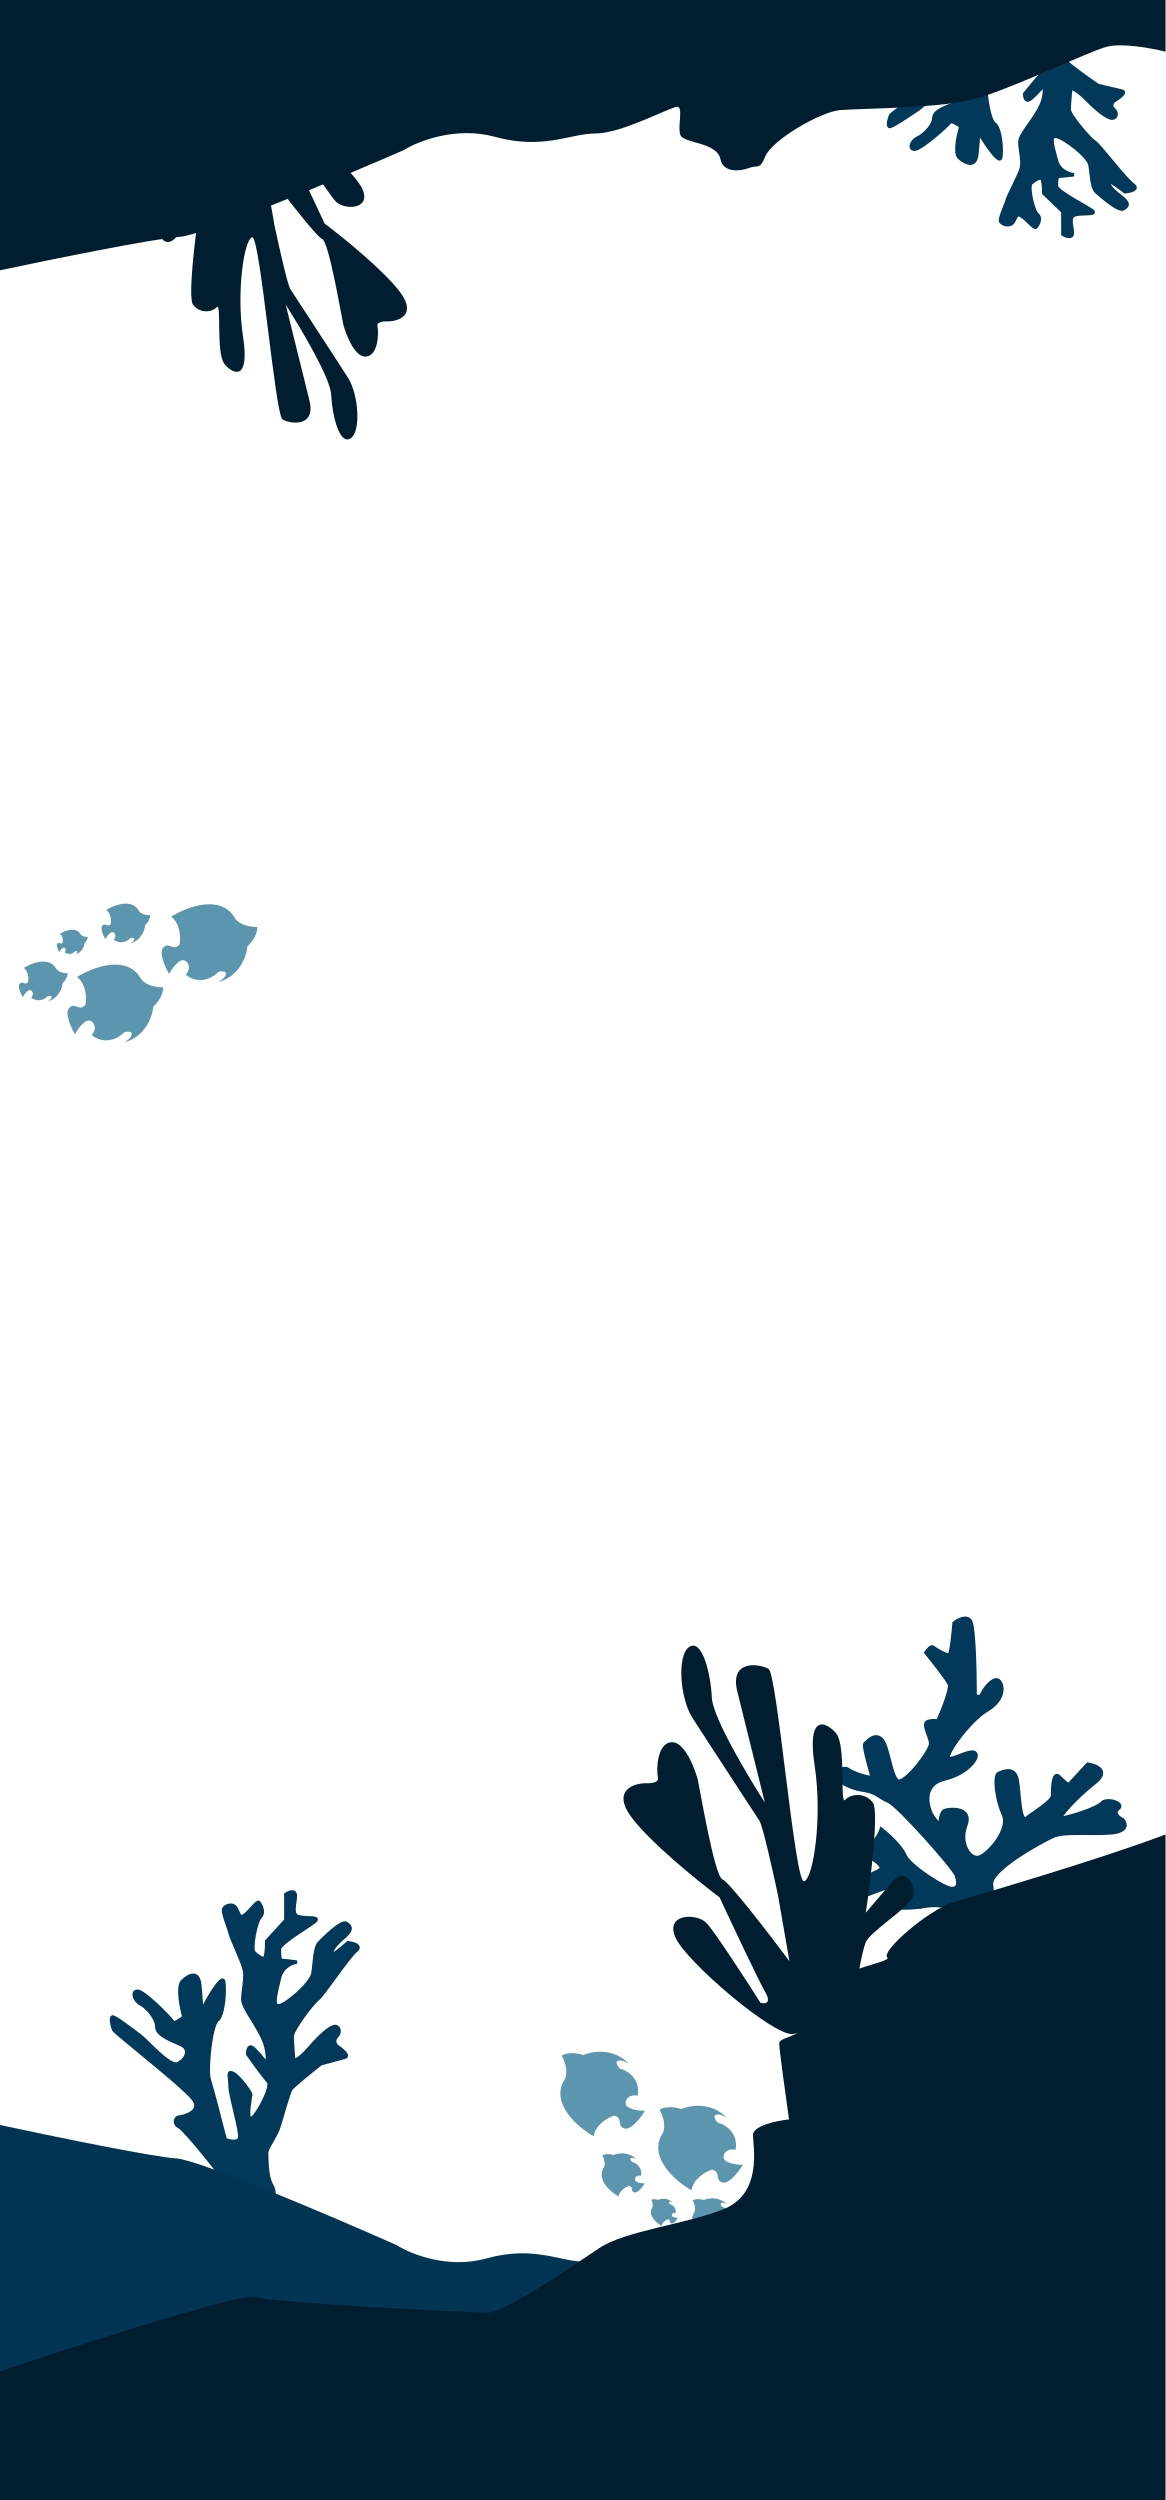
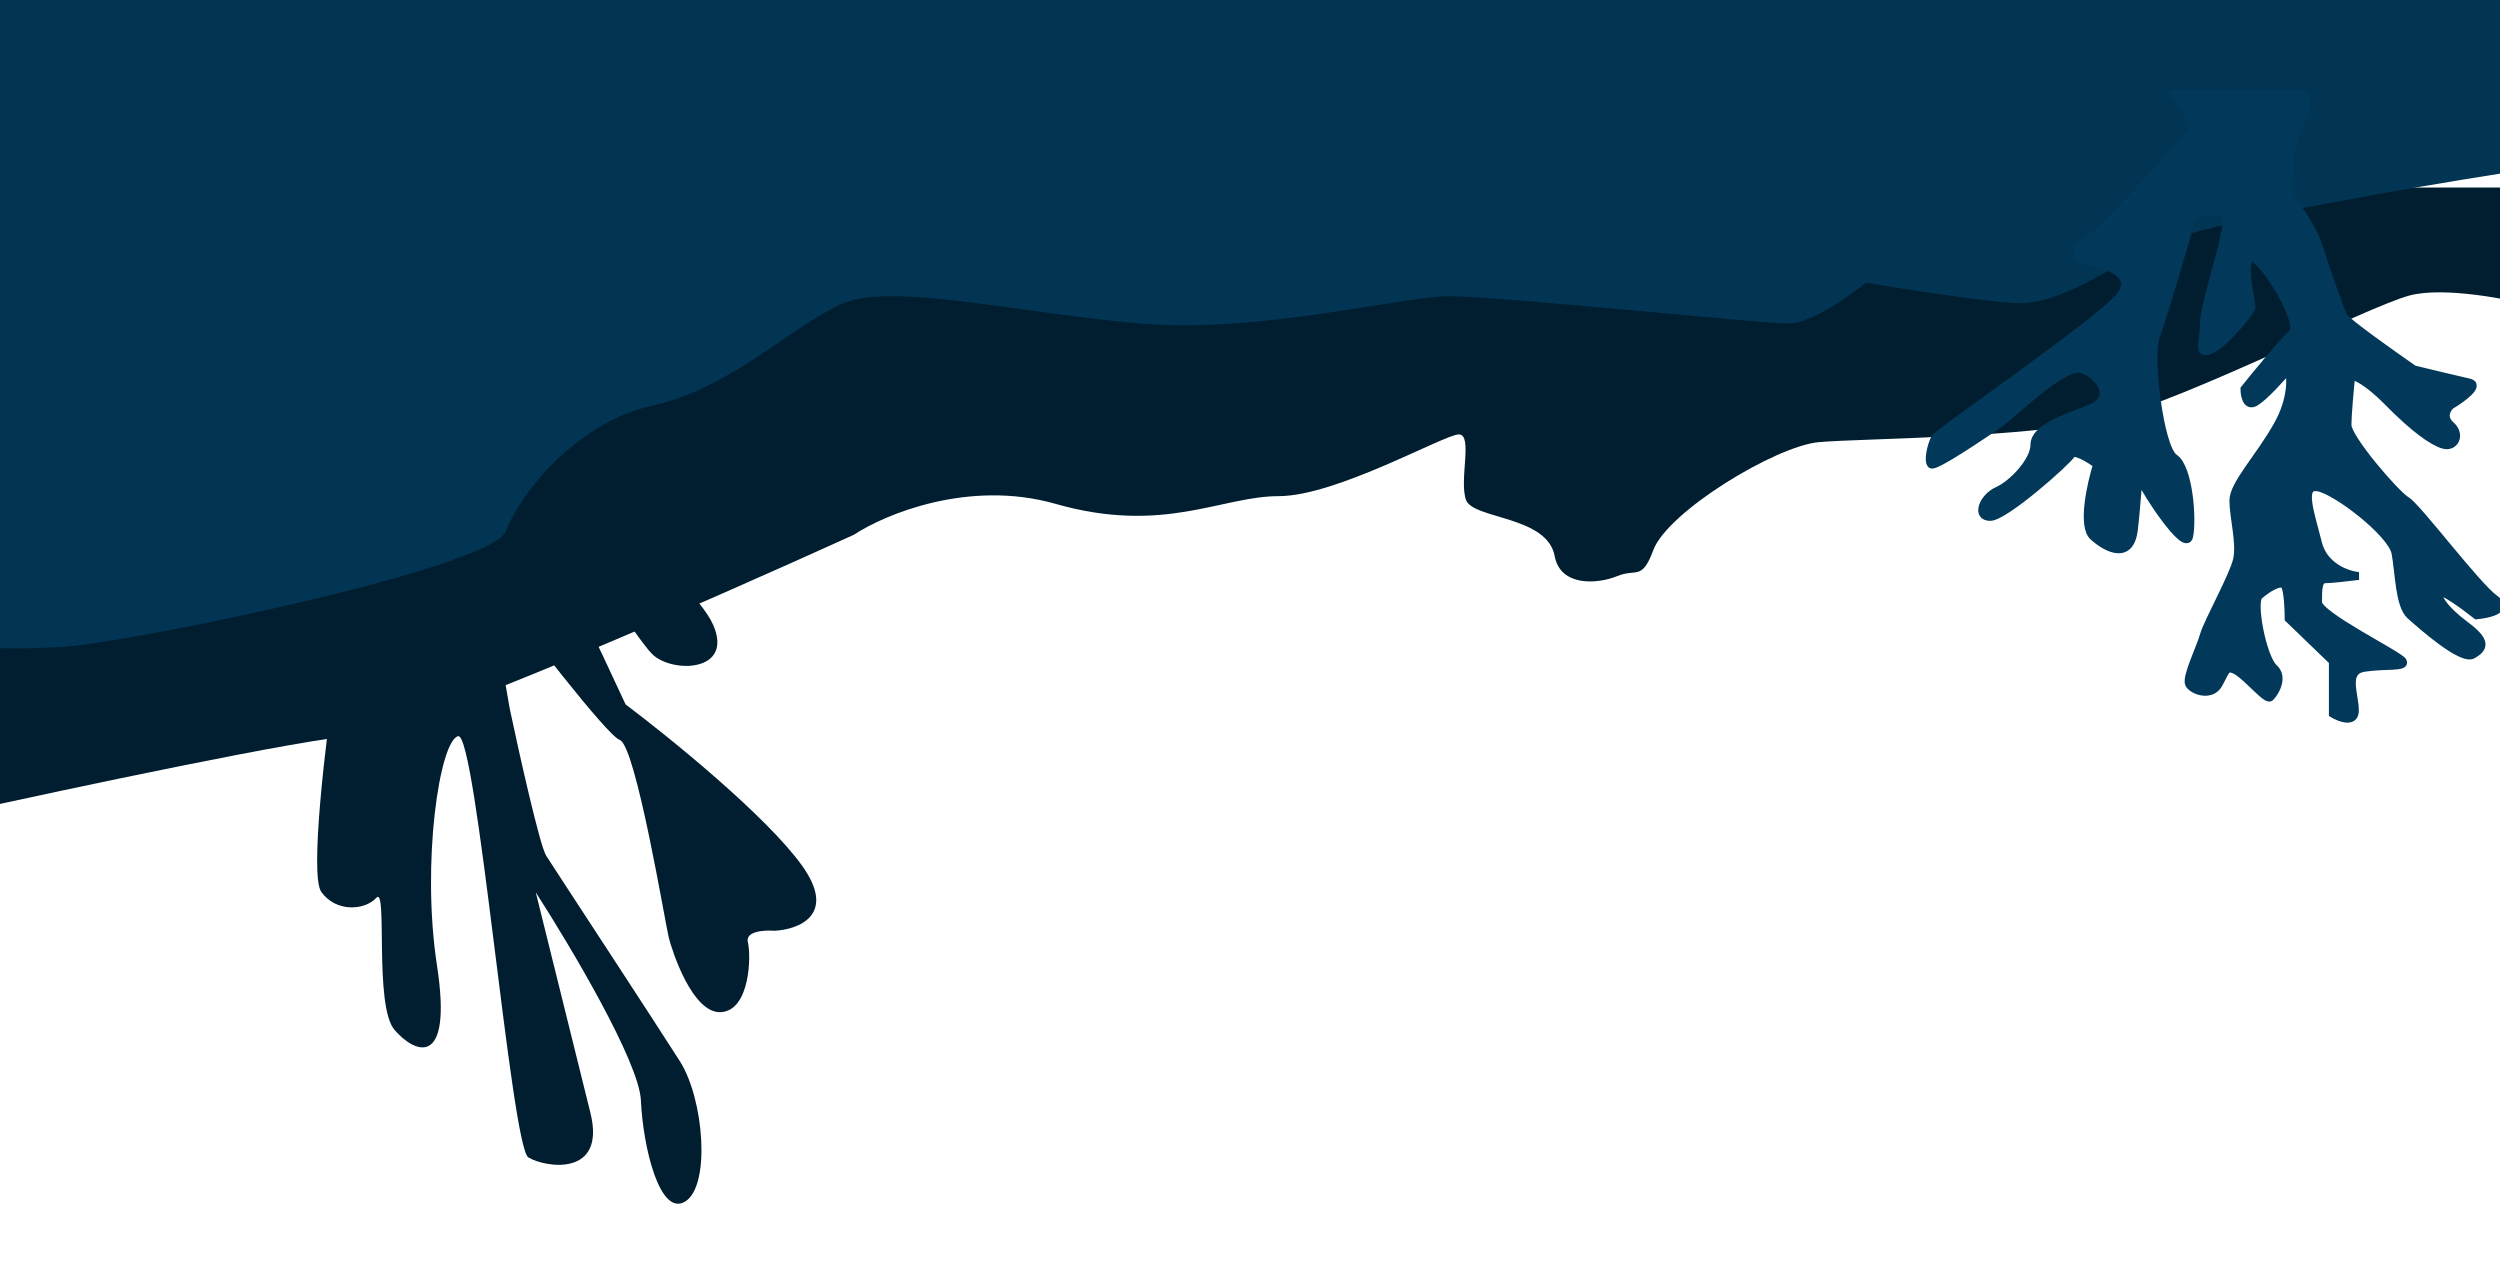
- <svg xmlns="http://www.w3.org/2000/svg" width="345" height="740" viewBox="0 0 345 740" fill="none">
-   <path d="M166.955 615.78C162.915 622.754 171.103 629.723 175.702 632.336C176.292 628.826 179.95 626.803 181.706 626.231C184.572 626.704 182.421 629.403 184.888 630.031C186.861 630.533 189.731 626.753 190.919 624.801C188.854 624.794 184.825 624.266 185.221 622.21C185.617 620.155 187.744 620.097 188.759 620.325C189.6 615.598 186.04 613.145 184.155 612.509C183.079 612.405 182.587 611.129 182.476 610.504C182.964 609.233 185.112 610.211 186.125 610.859C181.551 606.071 175.257 607.152 172.682 608.291C169.516 607.207 167.096 607.941 166.282 608.443C168.363 612.446 167.598 615.002 166.955 615.78Z" fill="#116589" fill-opacity="0.68" />
-   <path d="M195.933 631.774C191.892 638.748 200.08 645.717 204.68 648.33C205.269 644.82 208.928 642.797 210.684 642.225C213.55 642.698 211.399 645.397 213.865 646.025C215.839 646.527 218.708 642.747 219.896 640.795C217.832 640.788 213.802 640.26 214.198 638.205C214.594 636.149 216.722 636.091 217.736 636.319C218.578 631.593 215.018 629.139 213.132 628.503C212.057 628.399 211.565 627.123 211.453 626.498C211.942 625.227 214.09 626.205 215.103 626.853C210.529 622.065 204.235 623.146 201.66 624.285C198.494 623.201 196.073 623.935 195.259 624.437C197.341 628.44 196.575 630.996 195.933 631.774Z" fill="#116589" fill-opacity="0.68" />
-   <path d="M178.645 641.718C176.578 645.275 180.744 648.816 183.086 650.142C183.39 648.353 185.257 647.319 186.153 647.026C187.613 647.264 186.514 648.641 187.771 648.958C188.776 649.212 190.243 647.284 190.85 646.288C189.798 646.286 187.745 646.022 187.949 644.974C188.153 643.927 189.237 643.895 189.754 644.01C190.188 641.602 188.376 640.356 187.416 640.034C186.867 639.982 186.618 639.332 186.562 639.014C186.812 638.366 187.906 638.862 188.422 639.191C186.095 636.757 182.886 637.315 181.572 637.897C179.959 637.349 178.725 637.725 178.309 637.982C179.366 640.019 178.973 641.321 178.645 641.718Z" fill="#116589" fill-opacity="0.68" />
-   <path d="M205.385 655.04C203.318 658.597 207.484 662.138 209.826 663.464C210.13 661.676 211.997 660.642 212.893 660.348C214.354 660.586 213.254 661.963 214.511 662.28C215.516 662.534 216.983 660.606 217.591 659.61C216.538 659.609 214.485 659.344 214.689 658.297C214.893 657.249 215.978 657.217 216.494 657.332C216.928 654.924 215.116 653.678 214.156 653.356C213.608 653.304 213.358 652.655 213.302 652.337C213.552 651.689 214.646 652.185 215.162 652.514C212.836 650.08 209.626 650.637 208.312 651.22C206.7 650.671 205.465 651.047 205.049 651.304C206.106 653.341 205.713 654.644 205.385 655.04Z" fill="#116589" fill-opacity="0.68" />
-   <path d="M193.007 653.543C191.722 655.775 194.355 658.023 195.832 658.868C196.016 657.742 197.185 657.099 197.747 656.918C198.666 657.073 197.98 657.936 198.771 658.141C199.404 658.305 200.318 657.097 200.696 656.472C200.035 656.467 198.743 656.292 198.867 655.633C198.991 654.974 199.672 654.958 199.998 655.033C200.26 653.517 199.117 652.725 198.512 652.519C198.167 652.483 198.008 652.073 197.971 651.873C198.126 651.466 198.815 651.783 199.141 651.992C197.669 650.449 195.654 650.787 194.831 651.149C193.815 650.797 193.041 651.029 192.78 651.189C193.453 652.476 193.211 653.295 193.007 653.543Z" fill="#116589" fill-opacity="0.68" />
-   <path d="M69.389 271.517C65.182 264.642 55.154 268.522 50.666 271.321C53.471 273.511 53.506 277.692 53.173 279.508C51.392 281.803 50.044 278.626 48.317 280.495C46.935 281.991 48.891 286.315 50.042 288.289C51.032 286.478 53.416 283.186 55.034 284.513C56.653 285.841 55.69 287.739 55.006 288.522C58.761 291.514 62.614 289.552 64.072 288.198C64.676 287.302 66.032 287.477 66.635 287.676C67.519 288.711 65.636 290.134 64.584 290.716C70.973 288.976 73.021 282.927 73.246 280.12C75.707 277.853 76.215 275.375 76.161 274.42C71.65 274.343 69.767 272.453 69.389 271.517Z" fill="#116589" fill-opacity="0.68" />
-   <path d="M41.523 289.376C37.315 282.501 27.287 286.381 22.799 289.18C25.605 291.371 25.64 295.551 25.307 297.367C23.526 299.662 22.177 296.485 20.45 298.355C19.069 299.851 21.025 304.174 22.175 306.149C23.165 304.337 25.549 301.045 27.167 302.373C28.786 303.7 27.823 305.599 27.14 306.382C30.895 309.373 34.748 307.412 36.205 306.057C36.809 305.161 38.166 305.336 38.768 305.536C39.653 306.571 37.769 307.994 36.717 308.576C43.106 306.835 45.154 300.786 45.379 297.979C47.84 295.712 48.348 293.234 48.294 292.279C43.783 292.202 41.9 290.312 41.523 289.376Z" fill="#116589" fill-opacity="0.68" />
-   <path d="M41.015 269.438C38.872 265.927 33.774 267.903 31.493 269.33C32.92 270.45 32.94 272.584 32.771 273.511C31.867 274.682 31.18 273.06 30.302 274.014C29.6 274.777 30.597 276.985 31.183 277.994C31.685 277.069 32.896 275.389 33.72 276.068C34.543 276.746 34.055 277.715 33.707 278.115C35.618 279.643 37.577 278.644 38.317 277.953C38.624 277.495 39.314 277.585 39.621 277.688C40.071 278.216 39.114 278.942 38.579 279.239C41.827 278.353 42.866 275.265 42.98 273.832C44.23 272.676 44.487 271.411 44.46 270.923C42.166 270.882 41.207 269.916 41.015 269.438Z" fill="#116589" fill-opacity="0.68" />
-   <path d="M16.563 286.604C14.42 283.092 9.322 285.068 7.04 286.496C8.468 287.615 8.488 289.749 8.319 290.677C7.414 291.847 6.727 290.225 5.85 291.179C5.148 291.942 6.144 294.15 6.731 295.159C7.233 294.234 8.444 292.554 9.268 293.233C10.091 293.911 9.603 294.88 9.255 295.28C11.166 296.808 13.125 295.809 13.865 295.118C14.172 294.66 14.862 294.75 15.169 294.853C15.619 295.381 14.662 296.107 14.127 296.404C17.375 295.518 18.414 292.43 18.528 290.997C19.778 289.841 20.035 288.576 20.008 288.088C17.713 288.047 16.755 287.081 16.563 286.604Z" fill="#116589" fill-opacity="0.68" />
-   <path d="M23.775 276.433C22.425 274.241 19.194 275.485 17.748 276.381C18.65 277.079 18.659 278.414 18.551 278.994C17.976 279.727 17.544 278.714 16.987 279.312C16.541 279.79 17.168 281.169 17.538 281.799C17.857 281.22 18.627 280.168 19.147 280.591C19.667 281.014 19.356 281.62 19.136 281.871C20.343 282.824 21.584 282.195 22.054 281.762C22.249 281.476 22.686 281.531 22.88 281.594C23.164 281.924 22.557 282.379 22.218 282.566C24.275 282.006 24.938 280.074 25.012 279.178C25.806 278.453 25.97 277.661 25.954 277.356C24.502 277.334 23.896 276.732 23.775 276.433Z" fill="#116589" fill-opacity="0.68" />
-   <path d="M66.679 645.746C67.057 646.51 65.579 648.93 64.793 650.045L64.321 651H80.828C81.142 650.363 81.488 648.612 80.356 646.701C78.941 644.313 78.941 638.581 78.941 637.148C78.941 635.715 81.771 632.371 82.714 629.027C83.657 625.683 85.544 619.474 86.015 618.518C86.393 617.754 92.146 613.105 94.976 610.876C96.705 610.398 100.541 609.347 102.05 608.965C103.559 608.583 101.107 606.577 99.692 605.621C99.22 605.144 98.56 603.902 99.692 602.755C101.107 601.322 100.163 599.412 98.749 599.889C97.334 600.367 94.976 602.278 91.675 606.099C89.034 609.156 87.43 609.92 86.959 609.92C86.801 608.169 86.487 604.284 86.487 602.755C86.487 600.845 92.618 592.724 94.033 591.769C95.447 590.814 102.993 579.349 105.351 577.439C107.238 575.91 104.565 575.21 102.993 575.05C101.578 576.324 98.654 578.776 98.277 578.394C97.805 577.916 98.749 576.006 101.578 573.617C104.408 571.229 103.936 570.274 102.522 569.318C101.107 568.363 95.919 573.617 94.504 575.05C93.089 576.483 93.089 581.26 92.618 584.126C92.146 586.992 85.072 593.202 82.714 593.679C80.356 594.157 81.771 589.858 82.714 585.559C83.469 582.12 86.487 580.942 87.902 580.782C86.801 580.623 84.412 580.305 83.657 580.305C82.714 580.305 82.714 578.872 82.714 576.961C82.714 575.05 93.089 569.318 93.561 568.363C94.033 567.408 91.203 567.885 88.605 567.408C86.006 566.93 87.43 563.586 87.43 561.198C87.43 559.287 85.544 560.083 84.6 560.72V568.363L78.941 574.573C78.941 575.846 78.847 578.585 78.47 579.349C77.998 580.305 76.112 578.872 75.168 577.916C74.225 576.961 75.64 568.841 77.055 567.408C78.47 565.975 77.055 563.586 76.583 563.109C76.112 562.631 73.754 565.975 72.339 566.93C70.924 567.885 70.924 566.93 69.981 565.019C69.037 563.109 66.679 564.064 66.208 565.019C65.736 565.975 67.623 570.274 68.094 572.184C68.566 574.095 71.867 580.782 72.339 583.171C72.81 585.559 71.867 589.38 71.867 591.769C71.867 594.157 75.168 597.979 77.526 602.755C79.413 606.577 79.256 609.761 78.941 610.876C77.998 609.602 75.829 606.863 74.697 606.099C73.565 605.335 73.282 607.054 73.282 608.01C74.854 610.239 78.281 614.984 79.413 616.13C80.828 617.563 75.64 627.116 74.225 627.116C72.81 627.116 74.225 620.429 74.225 619.951C74.225 619.474 70.924 614.697 69.037 613.742C67.151 612.786 68.094 614.697 68.094 617.563C68.094 620.429 71.395 630.938 70.924 632.849C70.547 634.377 67.937 633.804 66.679 633.326C65.422 628.39 62.718 617.945 61.963 615.652C61.02 612.786 62.435 599.412 64.321 597.979C66.208 596.546 66.679 588.903 66.208 586.514C65.736 584.126 60.548 593.202 60.077 594.635C59.605 596.068 59.605 591.769 59.134 587.47C58.662 583.171 55.832 584.604 53.946 586.514C52.437 588.043 53.632 594.157 54.418 597.023C53.474 597.819 51.494 599.221 51.116 598.456C50.645 597.501 42.627 589.38 40.741 589.38C38.855 589.38 39.798 592.247 41.684 593.202C43.571 594.157 46.4 597.501 46.4 599.889C46.4 602.278 50.173 603.711 53.474 605.144C56.776 606.577 54.889 609.92 52.531 610.876C50.173 611.831 43.571 604.188 41.684 602.755C39.798 601.322 33.667 596.546 33.195 597.023C32.724 597.501 33.195 599.889 33.667 600.845C34.139 601.8 54.418 617.563 57.247 621.384C60.077 625.206 53.946 626.639 53.003 626.639C52.06 626.639 51.116 628.549 53.003 629.505C54.889 630.46 66.208 644.79 66.679 645.746Z" fill="#02385A" stroke="#02385A" />
-   <path d="M291.963 4.859C289.043 6.309 284.314 8.313 283.003 8.897C281.116 9.737 282.06 11.416 283.003 11.416C283.946 11.416 290.077 12.676 287.247 16.036C284.418 19.395 264.139 33.253 263.667 34.093C263.195 34.933 262.724 37.032 263.195 37.452C263.667 37.872 269.798 33.673 271.684 32.413C273.571 31.153 280.173 24.434 282.531 25.274C284.889 26.114 286.776 29.053 283.474 30.313C280.173 31.573 276.4 32.833 276.4 34.932C276.4 37.032 273.571 39.972 271.684 40.812C269.798 41.651 268.855 44.171 270.741 44.171C272.627 44.171 280.645 37.032 281.116 36.192C281.494 35.52 283.474 36.752 284.418 37.452C283.632 39.972 282.437 45.347 283.946 46.691C285.832 48.37 288.662 49.63 289.134 45.851C289.605 42.071 289.605 38.292 290.077 39.552C290.548 40.812 295.736 48.79 296.208 46.691C296.679 44.591 296.208 37.872 294.321 36.612C292.435 35.352 291.02 23.594 291.963 21.075C292.718 19.059 295.422 9.877 296.679 5.537C297.937 5.117 300.547 4.614 300.924 5.957C301.395 7.637 298.094 16.875 298.094 19.395C298.094 21.915 297.151 23.594 299.037 22.755C300.924 21.915 304.225 17.715 304.225 17.296C304.225 16.875 302.81 10.996 304.225 10.996C305.64 10.996 310.828 19.395 309.413 20.655C308.281 21.663 304.854 25.834 303.282 27.794C303.282 28.634 303.565 30.145 304.697 29.474C305.829 28.802 307.998 26.394 308.941 25.274C309.256 26.254 309.413 29.053 307.526 32.413C305.168 36.612 301.867 39.972 301.867 42.071C301.867 44.171 302.81 47.531 302.339 49.63C301.867 51.73 298.566 57.609 298.094 59.288C297.623 60.968 295.736 64.748 296.208 65.588C296.679 66.427 299.037 67.267 299.981 65.588C300.924 63.908 300.924 63.068 302.339 63.908C303.753 64.748 306.112 67.687 306.583 67.267C307.055 66.847 308.47 64.748 307.055 63.488C305.64 62.228 304.225 55.089 305.168 54.249C306.112 53.41 307.998 52.15 308.47 52.99C308.847 53.661 308.941 56.069 308.941 57.189L314.6 62.648V69.367C315.544 69.927 317.43 70.627 317.43 68.947C317.43 66.847 316.006 63.908 318.604 63.488C321.203 63.068 324.033 63.488 323.561 62.648C323.089 61.808 312.714 56.769 312.714 55.089C312.714 53.41 312.714 52.15 313.657 52.15C314.412 52.15 316.801 51.87 317.902 51.73C316.487 51.59 313.469 50.554 312.714 47.531C311.771 43.751 310.356 39.972 312.714 40.392C315.072 40.812 322.146 46.271 322.618 48.79C323.089 51.31 323.089 55.509 324.504 56.769C325.919 58.029 331.107 62.648 332.522 61.808C333.936 60.968 334.408 60.128 331.578 58.029C328.749 55.929 327.805 54.249 328.277 53.829C328.654 53.493 331.578 55.649 332.993 56.769C334.565 56.629 337.238 56.013 335.351 54.669C332.993 52.99 325.447 42.911 324.033 42.071C322.618 41.231 316.487 34.093 316.487 32.413C316.487 31.069 316.801 27.654 316.958 26.114C317.43 26.114 319.034 26.786 321.675 29.474C324.976 32.833 327.334 34.513 328.749 34.933C330.163 35.352 331.107 33.673 329.692 32.413C328.56 31.405 329.22 30.313 329.692 29.893C331.107 29.053 333.559 27.29 332.05 26.954C330.541 26.618 326.705 25.694 324.976 25.274C322.146 23.314 316.393 19.227 316.015 18.555C315.544 17.715 313.657 12.256 312.714 9.317C312.011 7.125 310.259 4.933 309.413 3.438C310.545 1.758 309.256 2.738 308.941 2.178C308.941 1.846 308.876 1.922 308.805 2.177L290.077 2.074L291.963 4.859Z" fill="#02385A" />
-   <path d="M308.941 2.178C308.941 3.438 311.771 6.377 312.714 9.317C313.657 12.256 315.544 17.715 316.015 18.555C316.393 19.227 322.146 23.314 324.976 25.274C326.705 25.694 330.541 26.618 332.05 26.954C333.559 27.29 331.107 29.053 329.692 29.893C329.22 30.313 328.56 31.405 329.692 32.413C331.107 33.673 330.163 35.352 328.749 34.933C327.334 34.513 324.976 32.833 321.675 29.474C319.034 26.786 317.43 26.114 316.958 26.114C316.801 27.654 316.487 31.069 316.487 32.413C316.487 34.093 322.618 41.231 324.033 42.071C325.447 42.911 332.993 52.99 335.351 54.669C337.238 56.013 334.565 56.629 332.993 56.769C331.578 55.649 328.654 53.493 328.277 53.829C327.805 54.249 328.749 55.929 331.578 58.029C334.408 60.128 333.936 60.968 332.522 61.808C331.107 62.648 325.919 58.029 324.504 56.769C323.089 55.509 323.089 51.31 322.618 48.79C322.146 46.271 315.072 40.812 312.714 40.392C310.356 39.972 311.771 43.751 312.714 47.531C313.469 50.554 316.487 51.59 317.902 51.73C316.801 51.87 314.412 52.15 313.657 52.15C312.714 52.15 312.714 53.41 312.714 55.089C312.714 56.769 323.089 61.808 323.561 62.648C324.033 63.488 321.203 63.068 318.604 63.488C316.006 63.908 317.43 66.847 317.43 68.947C317.43 70.627 315.544 69.927 314.6 69.367V62.648L308.941 57.189C308.941 56.069 308.847 53.661 308.47 52.99C307.998 52.15 306.112 53.41 305.168 54.249C304.225 55.089 305.64 62.228 307.055 63.488C308.47 64.748 307.055 66.847 306.583 67.267C306.112 67.687 303.753 64.748 302.339 63.908C300.924 63.068 300.924 63.908 299.981 65.588C299.037 67.267 296.679 66.427 296.208 65.588C295.736 64.748 297.623 60.968 298.094 59.288C298.566 57.609 301.867 51.73 302.339 49.63C302.81 47.531 301.867 44.171 301.867 42.071C301.867 39.972 305.168 36.612 307.526 32.413C309.413 29.053 309.256 26.254 308.941 25.274C307.998 26.394 305.829 28.802 304.697 29.474C303.565 30.145 303.282 28.634 303.282 27.794C304.854 25.834 308.281 21.663 309.413 20.655C310.828 19.395 305.64 10.996 304.225 10.996C302.81 10.996 304.225 16.875 304.225 17.296C304.225 17.715 300.924 21.915 299.037 22.755C297.151 23.594 298.094 21.915 298.094 19.395C298.094 16.875 301.395 7.637 300.924 5.957C300.547 4.614 297.937 5.117 296.679 5.537C295.422 9.877 292.718 19.059 291.963 21.075C291.02 23.594 292.435 35.352 294.321 36.612C296.208 37.872 296.679 44.591 296.208 46.691C295.736 48.79 290.548 40.812 290.077 39.552C289.605 38.292 289.605 42.071 289.134 45.851C288.662 49.63 285.832 48.37 283.946 46.691C282.437 45.347 283.632 39.972 284.418 37.452C283.474 36.752 281.494 35.52 281.116 36.192C280.645 37.032 272.627 44.171 270.741 44.171C268.855 44.171 269.798 41.651 271.684 40.812C273.571 39.972 276.4 37.032 276.4 34.932C276.4 32.833 280.173 31.573 283.474 30.313C286.776 29.053 284.889 26.114 282.531 25.274C280.173 24.434 273.571 31.153 271.684 32.413C269.798 33.673 263.667 37.872 263.195 37.452C262.724 37.032 263.195 34.933 263.667 34.093C264.139 33.253 284.418 19.395 287.247 16.036C290.077 12.676 283.946 11.416 283.003 11.416C282.06 11.416 281.116 9.737 283.003 8.897C284.889 8.057 293.85 4.278 294.321 3.438C294.699 2.766 291.492 17.457 291.963 4.859L290.077 2.074L308.941 2.178ZM308.941 2.178C308.941 0.918 307.998 5.537 309.413 3.438C310.545 1.758 309.256 2.738 308.941 2.178Z" stroke="#02385A" />
-   <path d="M286.563 573.303C287.118 575.063 284.481 578.434 283.093 579.9V581L299.056 580.45C298.362 579.167 296.558 576.272 294.892 574.953C292.81 573.303 303.221 569.455 305.997 567.256C308.774 565.057 303.915 563.408 302.527 563.408C301.139 563.408 297.668 567.256 294.892 567.256C292.116 567.256 294.198 562.308 293.504 557.91C292.81 553.512 308.08 545.266 311.55 543.616C315.02 541.967 322.655 543.067 328.902 542.517C333.9 542.077 333.298 539.768 332.373 538.669C331.216 538.119 329.319 536.689 330.984 535.37C333.067 533.721 327.514 532.071 326.126 533.721C324.738 535.37 315.714 538.119 314.326 538.119C312.938 538.119 318.491 532.071 324.044 527.673C328.486 524.155 324.506 522.542 321.961 522.176L316.409 528.223C316.177 528.223 315.298 527.783 313.632 526.024C311.55 523.825 311.55 529.872 311.55 531.522C311.55 533.171 305.997 536.47 303.915 538.119C301.833 539.768 301.833 531.522 301.139 527.124C300.445 522.725 296.974 524.375 295.586 524.925C294.198 525.474 294.892 532.621 296.974 537.019C299.056 541.417 292.81 548.564 290.033 549.664C287.257 550.763 283.787 545.815 285.869 540.318C287.951 534.82 281.01 535.37 279.622 535.92C278.511 536.36 278.234 539.035 278.234 540.318C277.54 539.585 276.013 537.789 275.458 536.47C274.763 534.82 272.681 528.223 279.622 526.574C286.563 524.925 290.033 519.977 288.645 518.877C287.257 517.778 283.092 520.527 281.01 520.527C278.928 520.527 286.563 509.531 292.116 506.233C297.668 502.934 296.974 498.536 295.586 497.437C294.198 496.337 291.421 499.636 290.727 501.285C290.172 502.604 289.108 502.201 288.645 501.835C288.645 495.238 288.368 481.604 287.257 479.844C286.146 478.085 283.555 479.478 282.398 480.394C282.167 483.326 281.565 489.3 281.01 489.74C280.316 490.29 276.846 488.091 276.152 487.541C275.596 487.101 274.532 488.457 274.069 489.19C276.152 491.756 280.455 497.217 281.01 498.536C281.565 499.856 278.928 506.416 277.54 509.531C277.308 509.348 276.429 509.092 274.763 509.531C272.681 510.081 275.458 513.929 275.458 516.128C275.458 518.327 267.823 528.223 265.74 527.124C263.658 526.024 262.964 516.678 260.882 514.772C258.799 512.866 256.717 515.579 256.023 516.128C255.329 516.678 258.105 525.474 258.105 526.024C258.105 526.574 252.553 524.925 251.165 523.825C249.776 522.726 247 524.375 247 525.474C247 526.574 251.165 529.323 255.329 529.872C259.494 530.422 260.188 532.071 262.964 533.171C265.74 534.27 282.398 552.962 283.093 555.161C283.787 557.36 283.787 559.01 281.704 559.01C279.622 559.01 269.211 552.413 267.823 549.114C266.712 546.475 262.733 542.883 260.882 541.417C260.419 542.7 259.077 545.376 257.411 545.815C255.329 546.365 254.635 550.213 256.023 549.664C257.411 549.114 260.882 551.863 260.882 552.962C260.882 554.062 251.859 556.811 249.082 559.01C246.861 560.769 250.933 561.942 253.247 562.308C255.329 561.392 260.327 559.339 263.658 558.46C266.99 557.58 270.136 559.193 271.293 560.109C270.599 560.476 268.517 561.648 265.74 563.408C262.964 565.167 268.97 564.874 272.319 564.507C274.06 564.141 277.956 563.628 279.622 564.507C281.704 565.607 285.869 571.104 286.563 573.303Z" fill="#02385A" stroke="#02385A" />
-   <path d="M256.266 574.889C255.166 577.489 253.619 586.698 252.984 590.977C252.468 591.832 250.992 594.089 249.208 596.277C246.978 599.012 240.299 601.395 234.65 602.067C229.001 602.74 203.2 580.768 199.962 573.569C196.724 566.371 206.137 566.22 209.041 569.137C211.364 571.471 220.704 585.885 225.083 592.801C226.395 593.203 228.506 593.116 226.459 589.55C224.412 585.985 216.628 569.439 212.991 561.612C206.44 556.689 192.006 544.992 186.681 537.584C181.355 530.175 187.213 527.996 190.807 527.833C192.29 527.95 195.154 527.774 194.747 526.129C194.237 524.073 194.424 516.026 198.703 515.693C202.982 515.36 206.045 524.784 206.554 526.839C207.064 528.895 211.463 555.444 213.857 556.306C215.773 556.995 227.86 572.716 233.664 580.491L230.278 560.964C228.865 554.283 225.799 540.545 224.843 539.036C223.649 537.15 208.461 514.002 204.878 508.344C201.295 502.685 200.292 489.841 204.062 487.452C207.832 485.063 210.379 495.342 210.708 502.534C210.971 508.288 221.275 525.615 226.394 533.56L218.242 500.667C215.864 491.074 224.932 492.463 227.497 494.009C230.061 495.556 235.248 557.55 237.988 556.871C240.727 556.192 243.5 538.049 241.134 522.633C238.767 507.218 244.41 509.456 247.484 513.058C250.558 516.661 248.47 534.635 250.185 532.755C251.9 530.875 256.179 530.542 258.398 533.629C260.174 536.098 257.728 556.343 256.282 566.157L264.173 556.928C268.118 552.313 271.016 558.141 270.326 561.222C269.636 564.302 257.641 571.639 256.266 574.889Z" fill="#001E30" />
-   <path d="M58.957 54.776C59.901 52.546 61.227 44.647 61.772 40.977C62.214 40.243 63.481 38.307 65.011 36.431C66.924 34.085 72.653 32.041 77.498 31.464C82.344 30.887 104.475 49.734 107.252 55.908C110.03 62.083 101.956 62.212 99.465 59.71C97.472 57.708 89.461 45.344 85.704 39.413C84.579 39.067 82.769 39.142 84.524 42.2C86.28 45.259 92.957 59.451 96.076 66.165C101.695 70.387 114.076 80.421 118.644 86.775C123.212 93.13 118.188 94.999 115.105 95.139C113.833 95.038 111.376 95.19 111.726 96.601C112.163 98.364 112.003 105.266 108.332 105.552C104.662 105.838 102.035 97.755 101.598 95.991C101.16 94.228 97.387 71.455 95.333 70.716C93.69 70.125 83.323 56.64 78.344 49.971L81.248 66.721C82.46 72.451 85.09 84.236 85.91 85.53C86.934 87.148 99.962 107.003 103.035 111.856C106.109 116.709 106.969 127.726 103.735 129.776C100.502 131.825 98.316 123.008 98.034 116.839C97.809 111.904 88.971 97.041 84.58 90.227L91.572 118.441C93.612 126.67 85.834 125.478 83.634 124.151C81.435 122.825 76.985 69.649 74.635 70.231C72.285 70.814 69.907 86.377 71.937 99.599C73.967 112.822 69.126 110.902 66.49 107.812C63.853 104.722 65.644 89.305 64.173 90.917C62.702 92.529 59.031 92.815 57.128 90.168C55.605 88.049 57.703 70.684 58.943 62.266L52.175 70.183C48.791 74.141 46.305 69.142 46.897 66.5C47.489 63.857 57.777 57.564 58.957 54.776Z" fill="#001E30" />
-   <path d="M339 693.691V708.506V709H0V687.765V658.136V629C14.52 632.128 45.263 638.481 52.081 638.877C58.899 639.272 98.48 656.16 117.419 664.556C121.522 667.189 132.57 671.667 143.933 668.506C158.137 664.556 165.712 669.494 173.288 669.494C180.863 669.494 195.067 677.395 196.961 677.395C198.855 677.395 196.961 671.469 197.908 669C198.855 666.531 208.573 666.987 209.564 661.821C210.321 657.87 215.214 658.231 217.782 659.256C220.35 660.282 221.013 658.63 222.528 662.58C224.422 667.519 238.626 675.914 244.307 676.407C249.989 676.901 271.768 676.901 282.184 679.37C292.601 681.84 316.274 693.691 321.955 695.173C326.501 696.358 335.212 694.679 339 693.691Z" fill="#023554" />
-   <path d="M282.416 563C288.618 561.151 324.648 550.704 345 543L345 740H0V701.867C23.581 693.97 71.713 678.524 75.59 679.911C80.435 681.644 139.551 684.533 144.396 684.533C149.242 684.533 169.593 670.667 177.345 665.467C185.098 660.267 202.542 658.533 214.171 653.911C225.801 649.289 222.893 635.422 222.893 631.956C222.893 629.182 230 627.719 233.553 627.333C232.584 620.593 230.646 606.649 230.646 604.8C230.646 602.489 241.306 603.067 241.306 593.244C241.306 583.422 264.565 581.111 262.626 579.378C260.688 577.644 274.663 565.311 282.416 563Z" fill="#001E30" />
-   <path d="M345 15.309V0.494V0H0V21.235V50.864V80C14.777 76.872 46.064 70.519 53.003 70.124C59.941 69.728 100.223 52.84 119.497 44.444C123.673 41.811 134.916 37.333 146.48 40.494C160.936 44.444 168.645 39.506 176.355 39.506C184.064 39.506 198.52 31.605 200.447 31.605C202.374 31.605 200.447 37.531 201.411 40C202.374 42.469 212.265 42.013 213.273 47.179C214.044 51.13 219.023 50.769 221.636 49.744C224.25 48.718 224.925 50.37 226.466 46.42C228.394 41.481 242.849 33.086 248.631 32.593C254.413 32.099 276.578 32.099 287.179 29.63C297.779 27.16 321.872 15.309 327.654 13.827C332.279 12.642 341.145 14.321 345 15.309Z" fill="#001E30" />
+ <svg xmlns="http://www.w3.org/2000/svg" width="320" height="164" viewBox="0 0 320 164" fill="none">
+   <path d="M42.957 78.776C43.901 76.546 45.227 68.647 45.772 64.977C46.214 64.243 47.481 62.307 49.011 60.431C50.924 58.085 56.653 56.041 61.498 55.464C66.344 54.887 88.475 73.734 91.252 79.908C94.03 86.083 85.956 86.212 83.465 83.71C81.472 81.708 73.461 69.344 69.704 63.413C68.579 63.067 66.769 63.142 68.524 66.2C70.28 69.259 76.957 83.451 80.076 90.165C85.695 94.387 98.076 104.421 102.644 110.775C107.212 117.13 102.188 118.999 99.105 119.139C97.833 119.038 95.376 119.19 95.726 120.601C96.163 122.364 96.003 129.266 92.332 129.552C88.662 129.838 86.035 121.755 85.597 119.991C85.16 118.228 81.387 95.455 79.333 94.716C77.69 94.125 67.323 80.64 62.344 73.971L65.248 90.721C66.46 96.451 69.09 108.236 69.91 109.53C70.934 111.148 83.962 131.003 87.035 135.856C90.109 140.709 90.969 151.726 87.735 153.776C84.502 155.825 82.316 147.008 82.034 140.839C81.809 135.904 72.971 121.041 68.58 114.227L75.572 142.441C77.612 150.67 69.834 149.478 67.634 148.151C65.435 146.825 60.985 93.649 58.635 94.231C56.285 94.814 53.907 110.377 55.937 123.599C57.967 136.822 53.126 134.902 50.489 131.812C47.853 128.722 49.644 113.305 48.173 114.917C46.702 116.529 43.031 116.815 41.128 114.168C39.605 112.049 41.703 94.684 42.943 86.266L36.175 94.183C32.791 98.141 30.305 93.142 30.897 90.5C31.489 87.857 41.777 81.564 42.957 78.776Z" fill="#001E30" />
+   <path d="M325 39.309V24.494V24H-5V45.235V74.864V104C9.134 100.872 39.062 94.519 45.698 94.124C52.335 93.728 90.866 76.84 109.302 68.445C113.296 65.811 124.05 61.333 135.112 64.494C148.939 68.445 156.313 63.506 163.687 63.506C171.061 63.506 184.888 55.605 186.732 55.605C188.575 55.605 186.732 61.531 187.654 64C188.575 66.469 198.036 66.013 199 71.18C199.737 75.13 204.5 74.769 207 73.744C209.5 72.718 210.145 74.37 211.62 70.42C213.464 65.481 227.291 57.086 232.821 56.593C238.352 56.099 259.553 56.099 269.693 53.63C279.832 51.16 302.877 39.309 308.408 37.827C312.832 36.642 321.313 38.321 325 39.309Z" fill="#001E30" />
+   <path d="M320 0H-1.098L-2 82.808C-1.399 82.953 1.427 83.156 7.922 82.808C16.039 82.372 62.941 72.783 64.745 67.989C66.549 63.195 73.765 54.043 83.686 51.864C93.608 49.684 101.725 41.404 108.039 38.789C114.353 36.174 130.588 40.096 145.922 41.404C161.255 42.711 179.294 37.917 185.608 37.917C191.922 37.917 225.294 41.404 228.902 41.404C231.788 41.404 236.719 37.917 238.824 36.174C243.033 36.9 252.714 38.44 257.765 38.789C264.078 39.225 270.392 33.559 278.51 30.508C285.004 28.067 308.876 23.971 320 22.227V0Z" fill="#023554" />
+   <path d="M280.679 16.619C281.057 15.947 279.579 13.82 278.793 12.84L278.321 12H294.828C295.142 12.56 295.488 14.1 294.356 15.779C292.941 17.879 292.941 22.918 292.941 24.178C292.941 25.438 295.771 28.377 296.714 31.317C297.657 34.256 299.544 39.715 300.015 40.555C300.393 41.227 306.146 45.315 308.976 47.274C310.705 47.694 314.541 48.618 316.05 48.954C317.559 49.29 315.107 51.053 313.692 51.893C313.22 52.313 312.56 53.405 313.692 54.413C315.107 55.673 314.163 57.352 312.749 56.933C311.334 56.513 308.976 54.833 305.675 51.474C303.034 48.786 301.43 48.114 300.958 48.114C300.801 49.654 300.487 53.069 300.487 54.413C300.487 56.093 306.618 63.231 308.033 64.071C309.447 64.911 316.993 74.99 319.351 76.669C321.238 78.013 318.565 78.629 316.993 78.769C315.578 77.649 312.654 75.493 312.277 75.829C311.805 76.249 312.749 77.929 315.578 80.029C318.408 82.128 317.936 82.968 316.522 83.808C315.107 84.648 309.919 80.029 308.504 78.769C307.089 77.509 307.089 73.31 306.618 70.79C306.146 68.271 299.072 62.812 296.714 62.392C294.356 61.972 295.771 65.751 296.714 69.531C297.469 72.554 300.487 73.59 301.902 73.73C300.801 73.87 298.412 74.15 297.657 74.15C296.714 74.15 296.714 75.409 296.714 77.089C296.714 78.769 307.089 83.808 307.561 84.648C308.033 85.488 305.203 85.068 302.604 85.488C300.006 85.908 301.43 88.847 301.43 90.947C301.43 92.627 299.544 91.927 298.6 91.367V84.648L292.941 79.189C292.941 78.069 292.847 75.662 292.47 74.99C291.998 74.15 290.112 75.409 289.168 76.249C288.225 77.089 289.64 84.228 291.055 85.488C292.47 86.748 291.055 88.847 290.583 89.267C290.112 89.687 287.753 86.748 286.339 85.908C284.924 85.068 284.924 85.908 283.981 87.588C283.037 89.267 280.679 88.427 280.208 87.588C279.736 86.748 281.623 82.968 282.094 81.288C282.566 79.609 285.867 73.73 286.339 71.63C286.81 69.531 285.867 66.171 285.867 64.071C285.867 61.972 289.168 58.612 291.526 54.413C293.413 51.053 293.256 48.254 292.941 47.274C291.998 48.394 289.829 50.802 288.697 51.474C287.565 52.145 287.282 50.634 287.282 49.794C288.854 47.834 292.281 43.663 293.413 42.655C294.828 41.395 289.64 32.996 288.225 32.996C286.81 32.996 288.225 38.876 288.225 39.295C288.225 39.715 284.924 43.915 283.037 44.755C281.151 45.594 282.094 43.915 282.094 41.395C282.094 38.876 285.395 29.637 284.924 27.957C284.547 26.614 281.937 27.117 280.679 27.537C279.422 31.877 276.718 41.059 275.963 43.075C275.02 45.594 276.435 57.352 278.321 58.612C280.208 59.872 280.679 66.591 280.208 68.691C279.736 70.79 274.548 62.812 274.077 61.552C273.605 60.292 273.605 64.071 273.134 67.851C272.662 71.63 269.832 70.37 267.946 68.691C266.437 67.347 267.632 61.972 268.418 59.452C267.474 58.752 265.494 57.52 265.116 58.192C264.645 59.032 256.627 66.171 254.741 66.171C252.855 66.171 253.798 63.651 255.684 62.812C257.571 61.972 260.4 59.032 260.4 56.932C260.4 54.833 264.173 53.573 267.474 52.313C270.776 51.053 268.889 48.114 266.531 47.274C264.173 46.434 257.571 53.153 255.684 54.413C253.798 55.673 247.667 59.872 247.195 59.452C246.724 59.032 247.195 56.933 247.667 56.093C248.139 55.253 268.418 41.395 271.247 38.036C274.077 34.676 267.946 33.416 267.003 33.416C266.06 33.416 265.116 31.737 267.003 30.897C268.889 30.057 280.208 17.459 280.679 16.619Z" fill="#02385A" stroke="#02385A" />
</svg>
